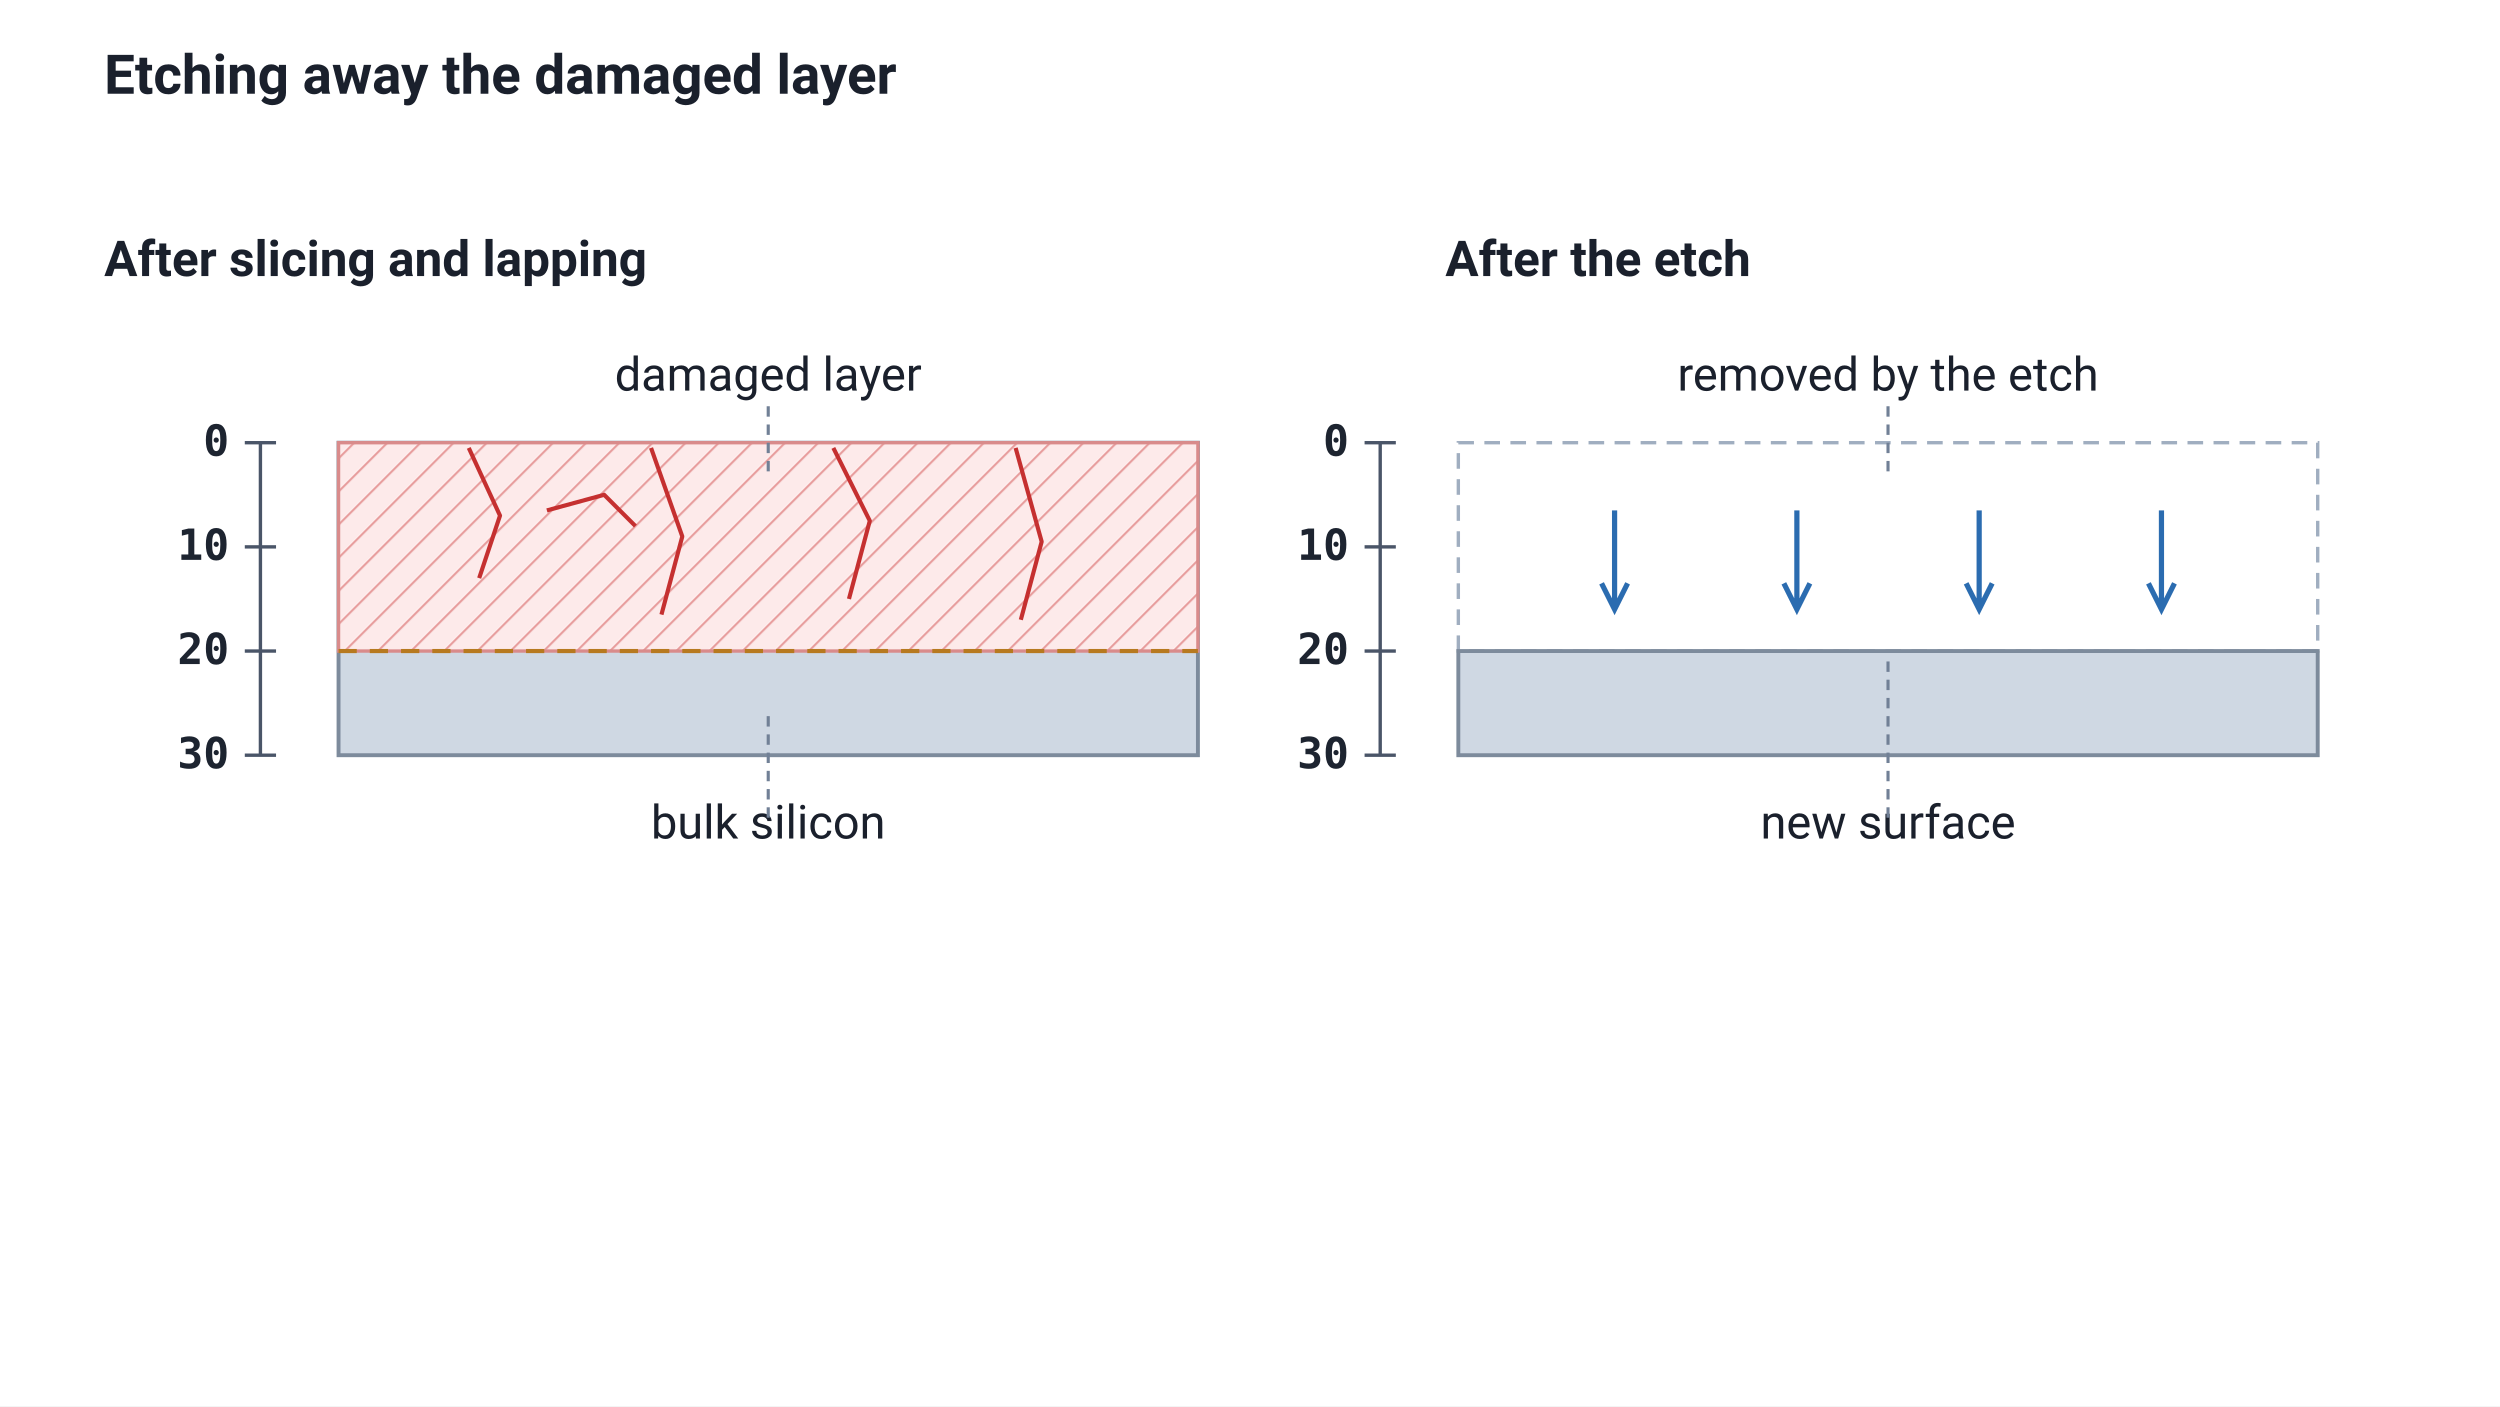
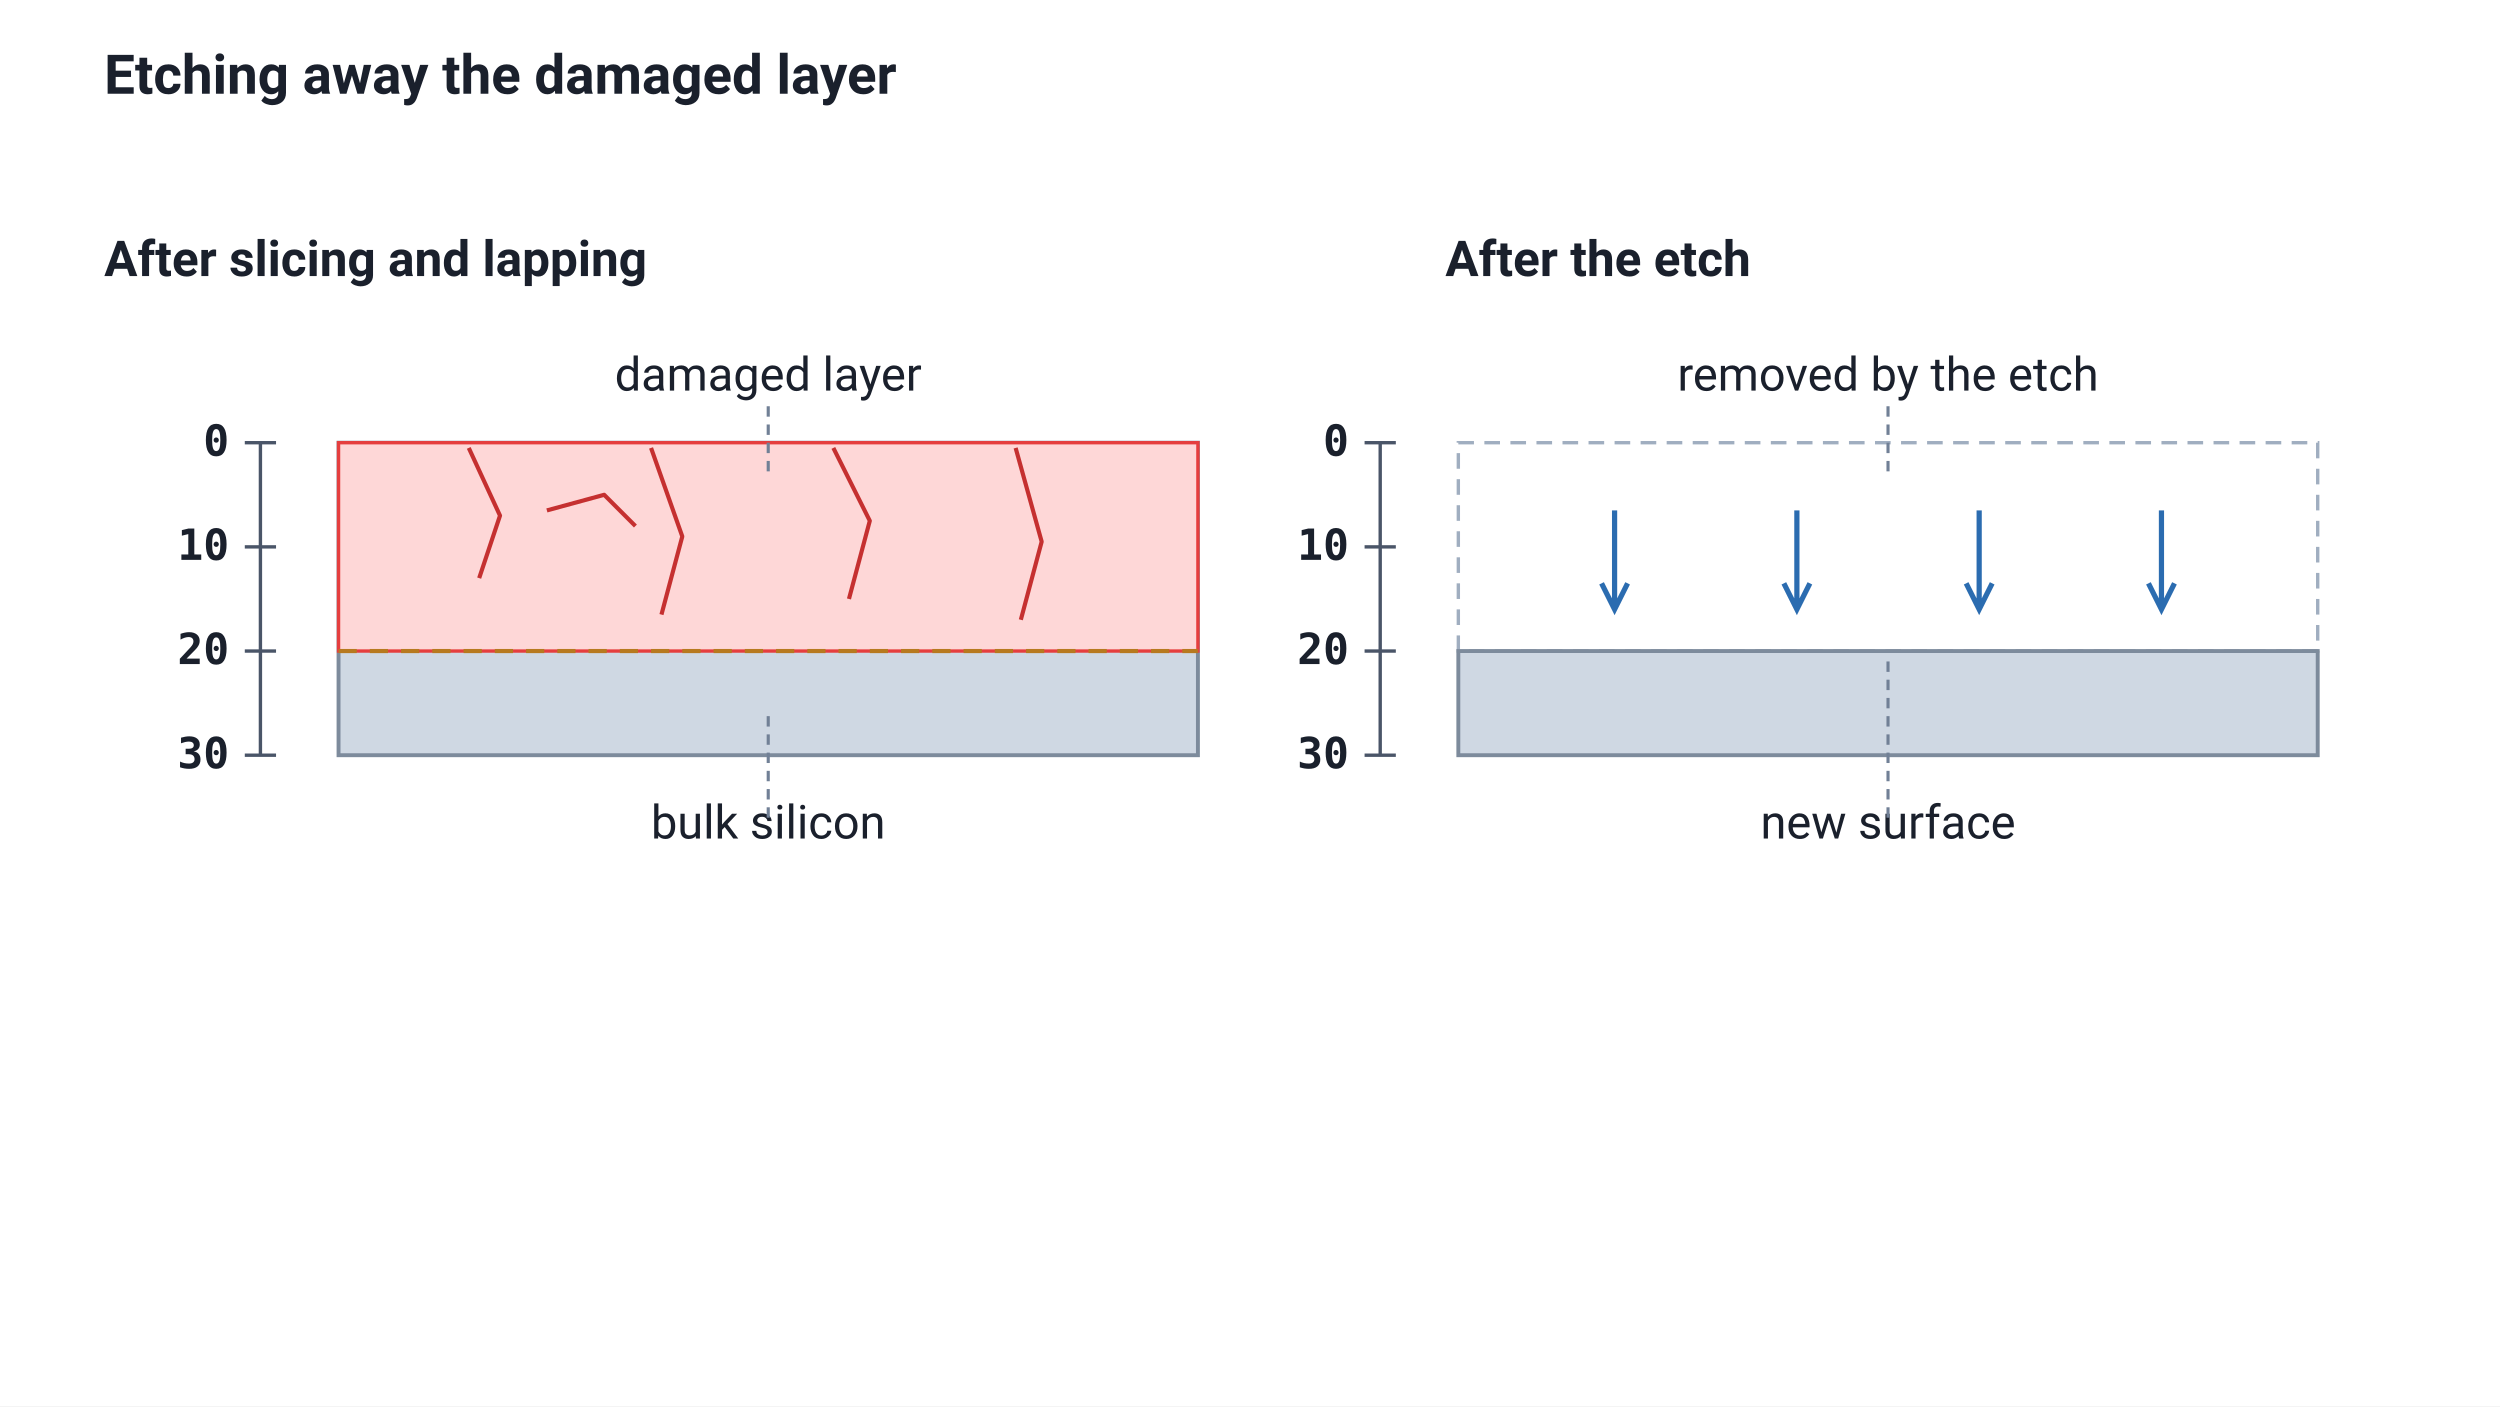
<svg xmlns="http://www.w3.org/2000/svg" width="960" height="540" viewBox="0 0 960 540" role="img">
  <rect width="960" height="540" fill="#ffffff" />
  <defs>
    <pattern id="dmg" width="9" height="9" patternUnits="userSpaceOnUse" patternTransform="rotate(45)">
-       <rect width="9" height="9" fill="#fdeaea" />
-       <line x1="0" y1="0" x2="0" y2="9" stroke="#e9a3a3" stroke-width="1.7" />
+       <rect width="9" height="9" fill="#fed7d7" />
+       <line x1="0" y1="0" x2="0" y2="9" stroke="#fed7d7" stroke-width="1.7" />
    </pattern>
  </defs>
  <style>
    .h { font: 600 21px system-ui, -apple-system, "Segoe UI", Roboto, sans-serif; fill: #1a202c; }
    .t { font: 600 19px system-ui, -apple-system, "Segoe UI", Roboto, sans-serif; fill: #1a202c; }
    .l { font: 18px system-ui, -apple-system, "Segoe UI", Roboto, sans-serif; fill: #1a202c; }
    .sm { font: 16.5px system-ui, -apple-system, "Segoe UI", Roboto, sans-serif; fill: #3d4756; }
-     .m { font: 600 16.5px ui-monospace, SFMono-Regular, Menlo, Consolas, monospace; fill: #1d2430; }
+     .m { font: 600 16.5px ui-monospace, SFMono-Regular, Menlo, Consolas, monospace; fill: #1a202c; }
    .si { fill: #cfd8e3; stroke: #7d8b9c; stroke-width: 1.5; }
-     .band { fill: url(#dmg); stroke: #d98b8b; stroke-width: 1.3; }
+     .band { fill: url(#dmg); stroke: #e53e3e; stroke-width: 1.3; }
    .ghost { fill: none; stroke: #a0aec0; stroke-width: 1.3; stroke-dasharray: 6 4; }
    .crack { fill: none; stroke: #c53030; stroke-width: 1.6; stroke-linejoin: round; }
    .front { stroke: #b7791f; stroke-width: 1.6; stroke-dasharray: 7 5; }
    .axis { stroke: #4a5568; stroke-width: 1.3; }
    .etch { fill: none; stroke: #2b6cb0; stroke-width: 2; }
    .lead { fill: none; stroke: #718096; stroke-width: 1.2; stroke-dasharray: 4 3; }
  </style>
  <text class="h" x="40" y="36">Etching away the damaged layer</text>
  <text class="t" x="40" y="106">After slicing and lapping</text>
  <line class="axis" x1="100" y1="170" x2="100" y2="290" />
  <line class="axis" x1="94" y1="170" x2="106" y2="170" />
  <line class="axis" x1="94" y1="210" x2="106" y2="210" />
  <line class="axis" x1="94" y1="250" x2="106" y2="250" />
  <line class="axis" x1="94" y1="290" x2="106" y2="290" />
  <text class="m" x="88" y="175" text-anchor="end">0</text>
  <text class="m" x="88" y="215" text-anchor="end">10</text>
  <text class="m" x="88" y="255" text-anchor="end">20</text>
  <text class="m" x="88" y="295" text-anchor="end">30</text>
  <rect class="si" x="130" y="170" width="330" height="120" />
  <rect class="band" x="130" y="170" width="330" height="80" />
  <line class="front" x1="130" y1="250" x2="460" y2="250" />
  <path class="crack" d="M 180,172 L 192,198 L 184,222" />
  <path class="crack" d="M 250,172 L 262,206 L 254,236" />
  <path class="crack" d="M 320,172 L 334,200 L 326,230" />
  <path class="crack" d="M 390,172 L 400,208 L 392,238" />
  <path class="crack" d="M 210,196 L 232,190 L 244,202" />
  <text class="l" x="295" y="150" text-anchor="middle">damaged layer</text>
  <path class="lead" d="M 295,156 L 295,182" />
  <text class="l" x="295" y="322" text-anchor="middle">bulk silicon</text>
  <path class="lead" d="M 295,314 L 295,272" />
  <text class="t" x="555" y="106">After the etch</text>
  <line class="axis" x1="530" y1="170" x2="530" y2="290" />
  <line class="axis" x1="524" y1="170" x2="536" y2="170" />
  <line class="axis" x1="524" y1="210" x2="536" y2="210" />
  <line class="axis" x1="524" y1="250" x2="536" y2="250" />
  <line class="axis" x1="524" y1="290" x2="536" y2="290" />
  <text class="m" x="518" y="175" text-anchor="end">0</text>
  <text class="m" x="518" y="215" text-anchor="end">10</text>
  <text class="m" x="518" y="255" text-anchor="end">20</text>
  <text class="m" x="518" y="295" text-anchor="end">30</text>
  <rect class="ghost" x="560" y="170" width="330" height="80" />
  <rect class="si" x="560" y="250" width="330" height="40" />
  <path class="etch" d="M 620,196 L 620,232 M 615,224 L 620,234 L 625,224" />
  <path class="etch" d="M 690,196 L 690,232 M 685,224 L 690,234 L 695,224" />
  <path class="etch" d="M 760,196 L 760,232 M 755,224 L 760,234 L 765,224" />
  <path class="etch" d="M 830,196 L 830,232 M 825,224 L 830,234 L 835,224" />
  <text class="l" x="725" y="150" text-anchor="middle">removed by the etch</text>
  <path class="lead" d="M 725,156 L 725,182" />
  <text class="l" x="725" y="322" text-anchor="middle">new surface</text>
  <path class="lead" d="M 725,314 L 725,252" />
</svg>
